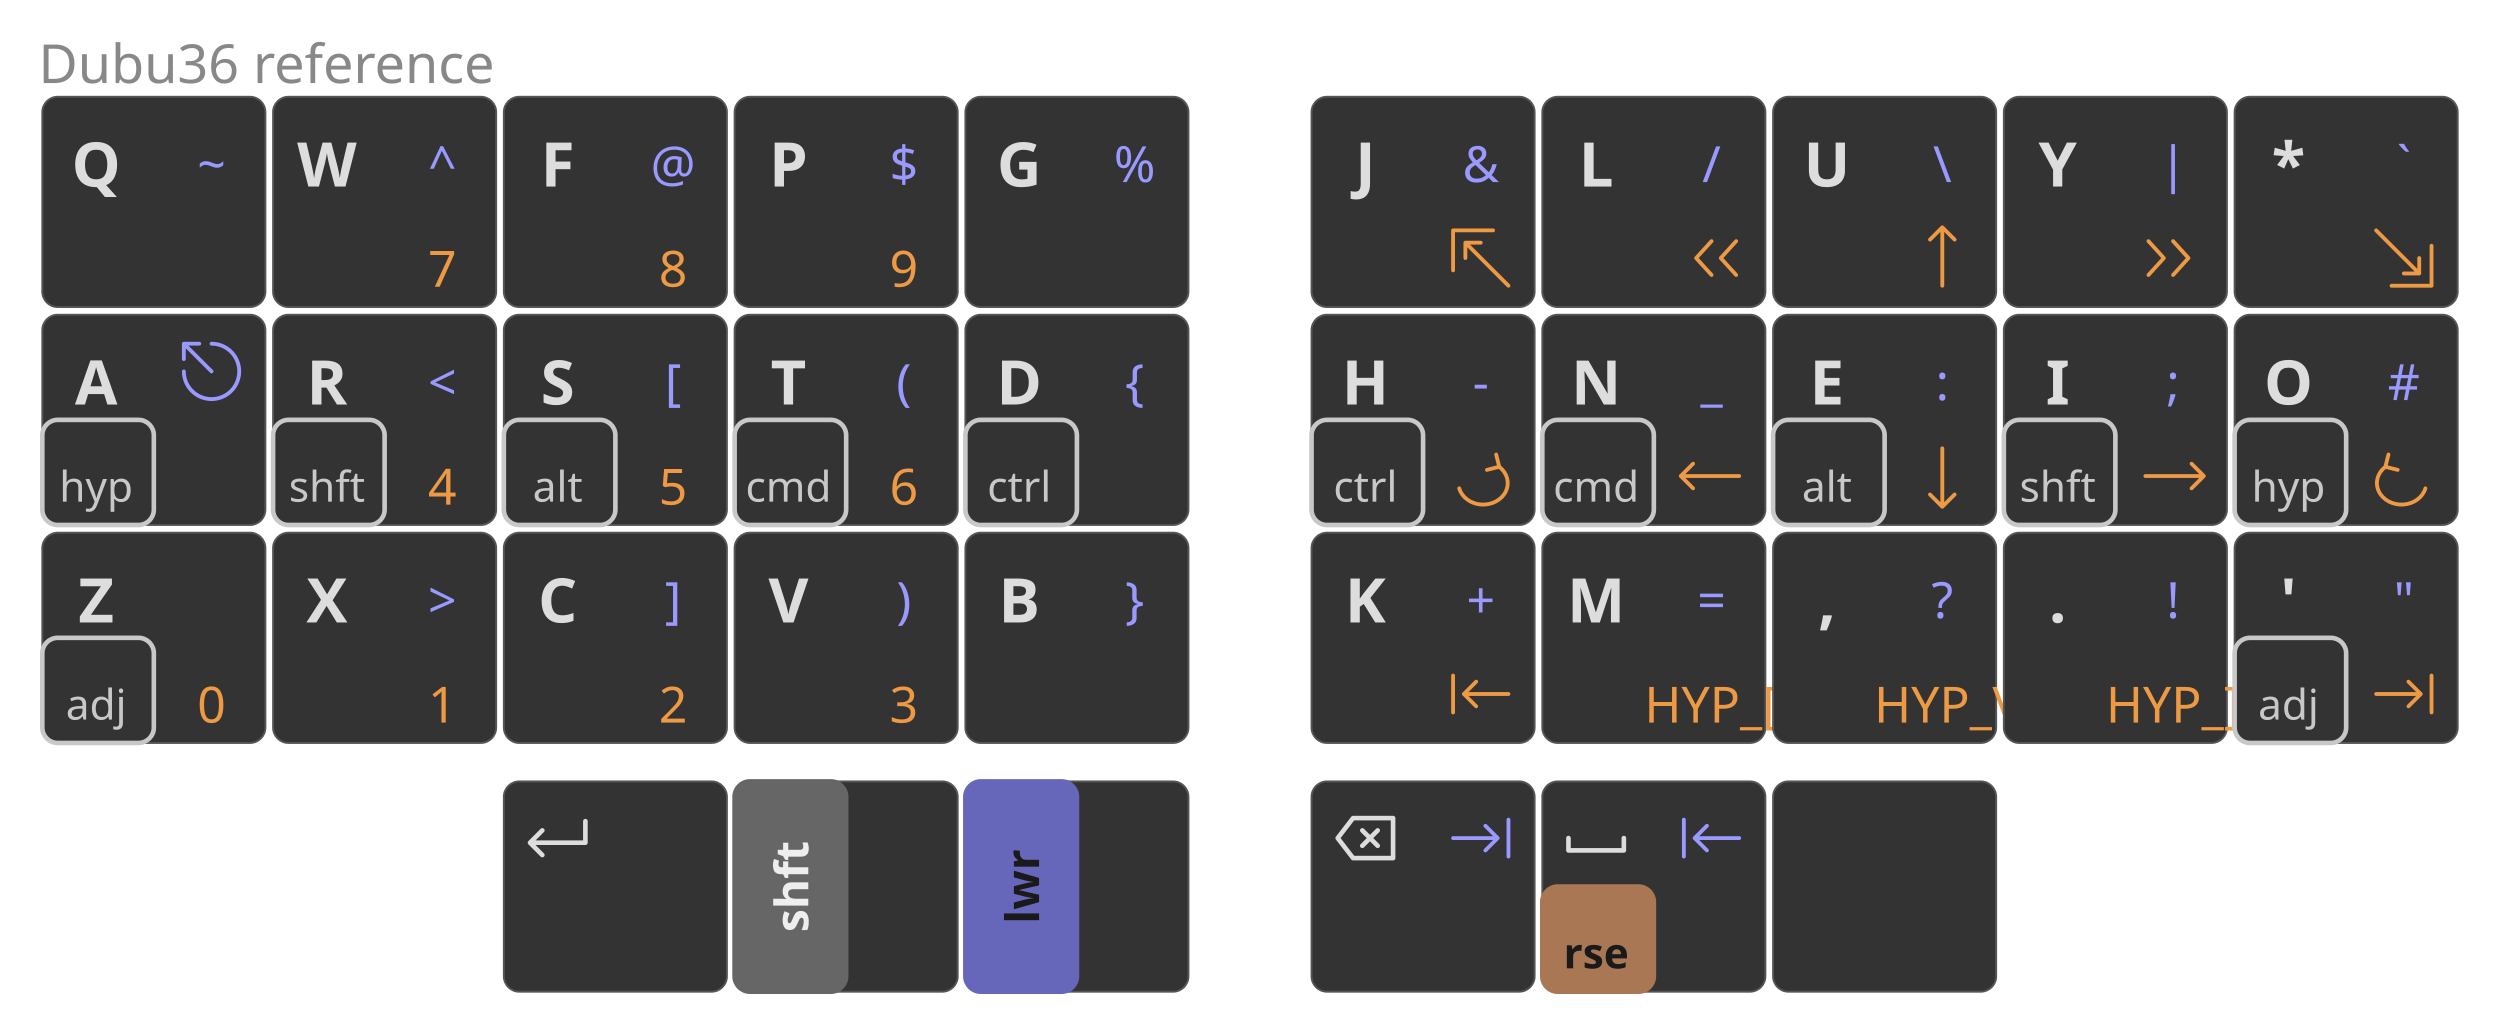
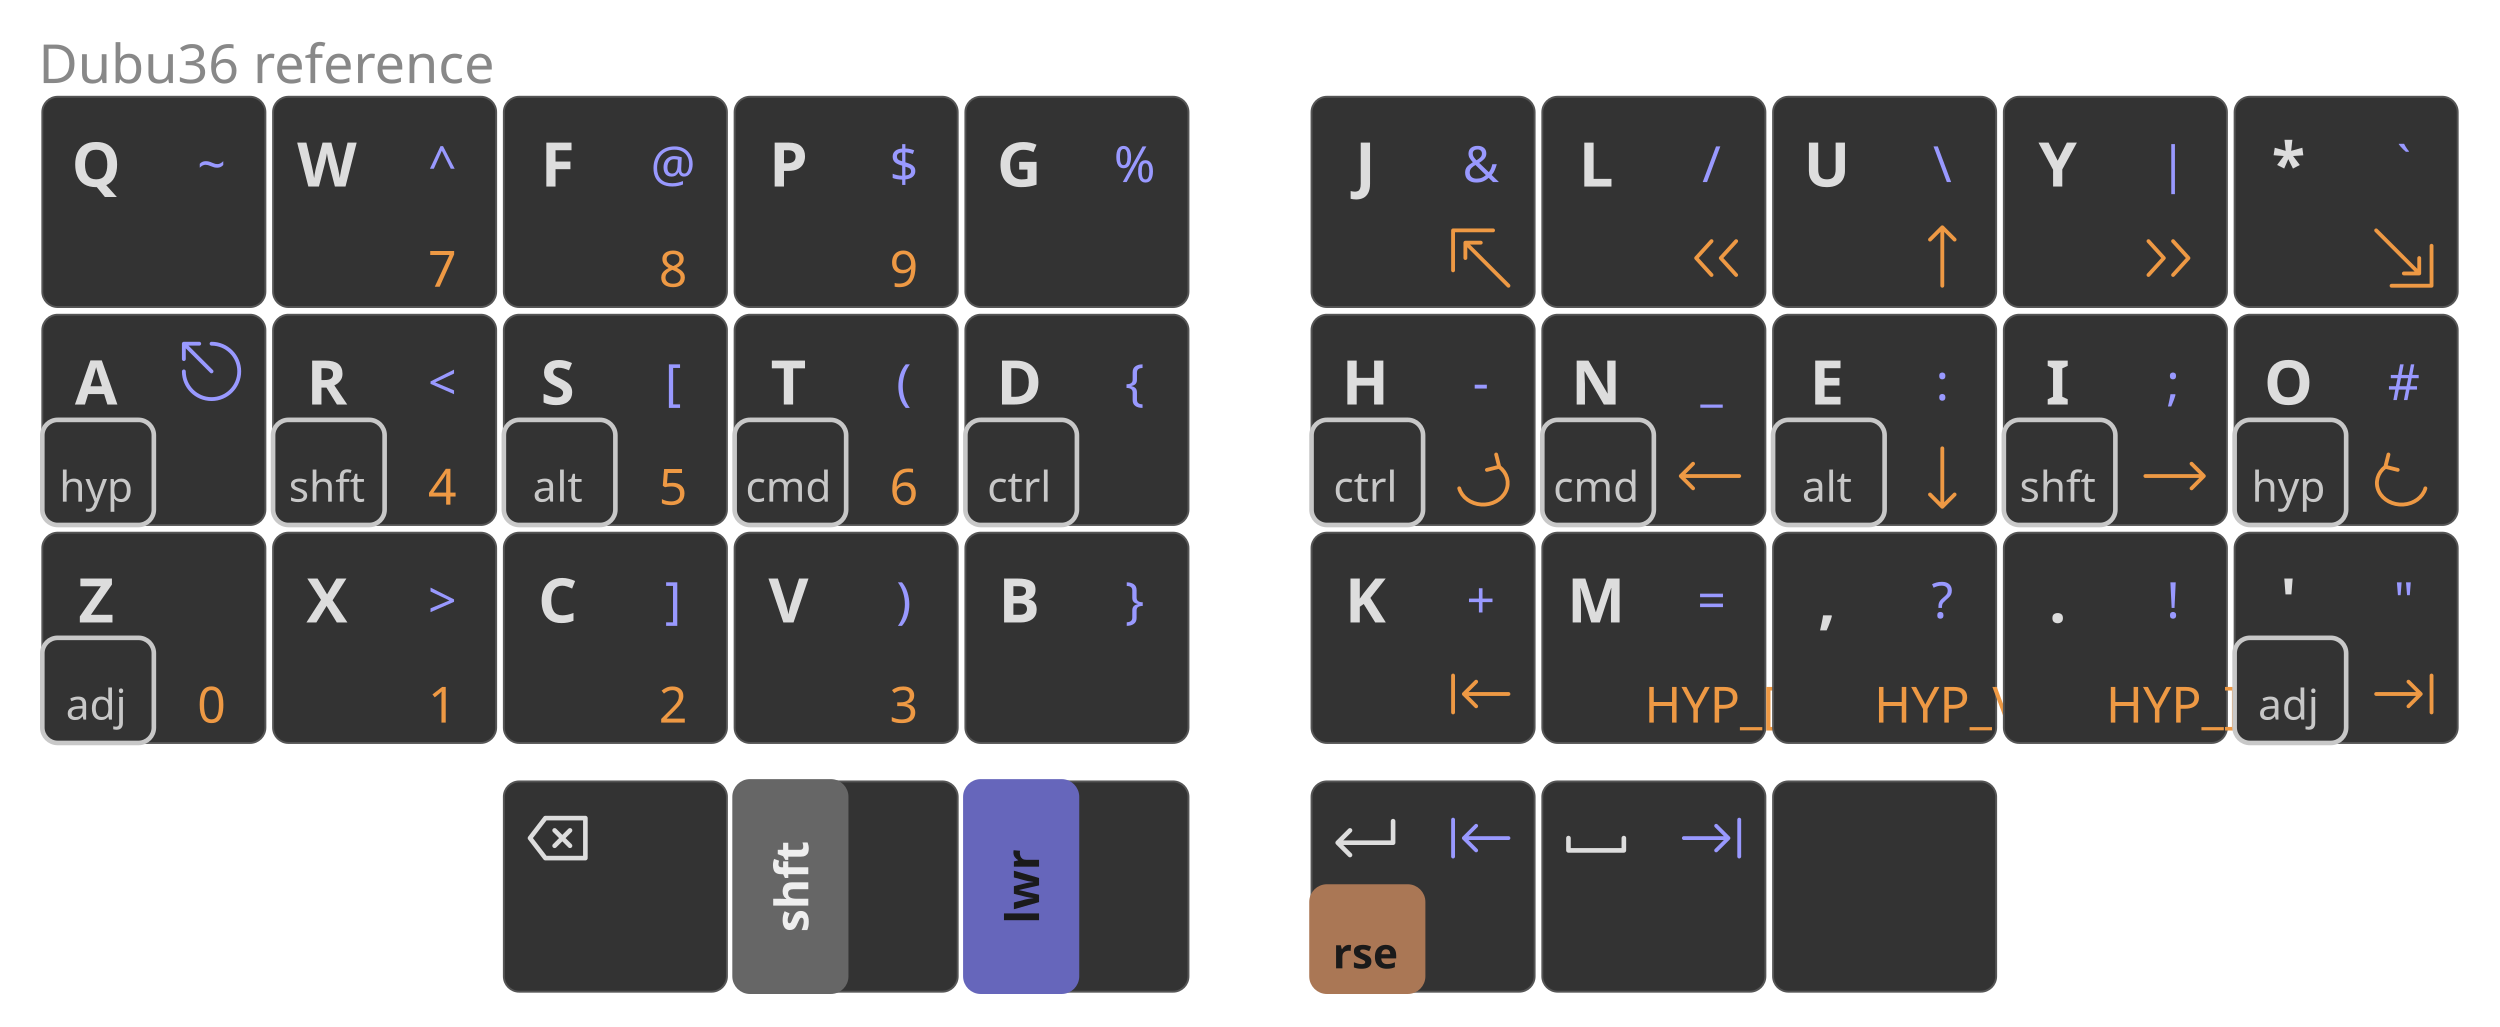
<svg xmlns="http://www.w3.org/2000/svg" class="keymap" width="650" height="267" viewBox="-10 -24 650.0 266.68">
  <style>svg.keymap { background: #1e1e2e; font-family: sans-serif; }
    rect.keycap { fill: #333333; stroke: #555555; stroke-width: 0.5px; }
    text { fill: #c8c8c8; text-anchor: middle; dominant-baseline: central; }
    text.base { font-size: 16px; font-weight: 600; fill: #dddddd; }
    text.hold { font-size: 11px; }
    text.sym { font-size: 13px; fill: #9999ff; }
    text.num { font-size: 13px; fill: #ee9944; }
    text.oneshot { font-size: 12px; font-weight: 600; }
    use.glyph { fill: none; stroke: #c8c8c8; stroke-width: 2.5px;
                stroke-linecap: round; stroke-linejoin: round; }
    use.glyph.base { stroke: #dddddd; stroke-width: 3px; }
    use.glyph.sym { stroke: #9999ff; }
    use.glyph.num { stroke: #ee9944; }
    rect.hold-box { stroke-width: 1.2px; }
    rect.hold-box.tap-preferred.mod { fill: none; stroke: #c8c8c8; }
    rect.hold-box.tap-preferred.sym { fill: none; stroke: #9999ff; }
    rect.hold-box.tap-preferred.nav { fill: none; stroke: #ee9944; }
    rect.hold-box.hold-preferred.mod { fill: #666666; stroke: #666666; }
    rect.hold-box.hold-preferred.sym { fill: #6666bb; stroke: #6666bb; }
    rect.hold-box.hold-preferred.nav { fill: #aa7755; stroke: #aa7755; }
    rect.hold-box.oneshot.mod { fill: #666666; stroke: #666666; }
    rect.hold-box.oneshot.sym { fill: #6666bb; stroke: #6666bb; }
    rect.hold-box.oneshot.nav { fill: #aa7755; stroke: #aa7755; }
    text.hold.hold-preferred.mod, text.oneshot.mod { fill: #eeeeee; font-weight: 700; }
    text.hold.hold-preferred.sym, text.oneshot.sym,
    text.hold.hold-preferred.nav, text.oneshot.nav { fill: #1a1a1a; font-weight: 700; }
    text.hold.tap-preferred { fill: #c8c8c8; }
    text.title { font-size: 14px; fill: #888888; text-anchor: start; }</style>
  <defs>
    <path id="glyph_backspace" class="symbol" transform="scale(0.4) translate(-24,-30)" d="M22,19l10,10 M22,29l10-10 M6,24l10,13h26v-26h-26z" />
    <path id="glyph_delete-word" class="symbol" transform="scale(0.4) translate(-24,-30)" d="M22,19l10,10 M22,29l10-10 M6,24l10,13h26v-26h-26z M6,17l-6,7,6,7" />
    <path id="glyph_return" class="symbol" transform="scale(0.4) translate(-24,-30)" d="M42,13V27H6 m8-8l-8,8l8,8" />
    <path id="glyph_space" class="symbol" transform="scale(0.4) translate(-24,-30)" d="M42,24V32H6V24" />
    <path id="glyph_escape" class="symbol" transform="scale(0.4) translate(-24,-30)" d="M24,24l-18-18 m0,10v-10h10 M24,6A18,18,0,1,1,6,24" />
    <path id="glyph_up" class="symbol" transform="scale(0.4) translate(-24,-30)" d="M24,42v-36 m-8,6l8-8l8,8" />
    <path id="glyph_down" class="symbol" transform="scale(0.4) translate(-24,-30)" d="M24,6v36 m-8,-6l8,8l8-8" />
    <path id="glyph_left" class="symbol" transform="scale(0.4) translate(-24,-30)" d="M42,24h-36 m6-8l-8,8l8,8" />
    <path id="glyph_right" class="symbol" transform="scale(0.4) translate(-24,-30)" d="M6,24h36 m-6-8l8,8l-8,8" />
    <path id="glyph_tab" class="symbol" transform="scale(0.4) translate(-24,-30)" d="M6,24h27 m-6-8l8,8l-8,8 M42,12V36" />
    <path id="glyph_btab" class="symbol" transform="scale(0.4) translate(-24,-30)" d="M42,24h-27 m6-8l-8,8l8,8 M6,12V36" />
    <path id="glyph_home" class="symbol" transform="scale(0.4) translate(-24,-30)" d="M42,42l-28-28 m0,10v-10h10 m8-8h-26v26" />
    <path id="glyph_end" class="symbol" transform="scale(0.4) translate(-24,-30)" d="M6,6l28,28 m0-10v10h-10 m-8,8h26v-26" />
    <path id="glyph_word-right" class="symbol" transform="scale(0.4) translate(-24,-30)" d="M8,13l10,11-10,11 M24,13l10,11-10,11" />
    <path id="glyph_word-left" class="symbol" transform="scale(0.4) translate(-24,-30)" d="M40,13l-10,11,10,11 M24,13l-10,11,10,11" />
    <path id="glyph_hist-fwd" class="symbol" transform="scale(0.4) translate(-24,-30)" d="M10,32A16,14,0,1,0,36,18 m-2,-8l2,8l-8,2" />
    <path id="glyph_hist-back" class="symbol" transform="scale(0.4) translate(-24,-30)" d="M38,32A16,14,0,1,1,12,18 m2,-8l-2,8l8,2" />
  </defs>
  <text class="title" x="0" y="-8">Dubu36 reference</text>
  <g transform="translate(0.00,0.00)">
    <rect class="keycap" x="1.0" y="1.0" width="58.0" height="54.67" rx="4.0" ry="4.0" />
    <text class="base" x="15.0" y="18.134">Q</text>
    <text class="sym" x="45.0" y="18.134">~</text>
  </g>
  <g transform="translate(60.00,0.00)">
    <rect class="keycap" x="1.0" y="1.0" width="58.0" height="54.67" rx="4.0" ry="4.0" />
    <text class="base" x="15.0" y="18.134">W</text>
    <text class="sym" x="45.0" y="18.134">^</text>
    <text class="num" x="45.0" y="45.336">7</text>
  </g>
  <g transform="translate(120.00,0.00)">
    <rect class="keycap" x="1.0" y="1.0" width="58.0" height="54.67" rx="4.0" ry="4.0" />
    <text class="base" x="15.0" y="18.134">F</text>
    <text class="sym" x="45.0" y="18.134">@</text>
    <text class="num" x="45.0" y="45.336">8</text>
  </g>
  <g transform="translate(180.00,0.00)">
    <rect class="keycap" x="1.0" y="1.0" width="58.0" height="54.67" rx="4.0" ry="4.0" />
    <text class="base" x="15.0" y="18.134">P</text>
    <text class="sym" x="45.0" y="18.134">$</text>
    <text class="num" x="45.0" y="45.336">9</text>
  </g>
  <g transform="translate(240.00,0.00)">
    <rect class="keycap" x="1.0" y="1.0" width="58.0" height="54.67" rx="4.0" ry="4.0" />
    <text class="base" x="15.0" y="18.134">G</text>
    <text class="sym" x="45.0" y="18.134">%</text>
  </g>
  <g transform="translate(330.00,0.00)">
    <rect class="keycap" x="1.0" y="1.0" width="58.0" height="54.67" rx="4.0" ry="4.0" />
    <text class="base" x="15.0" y="18.134">J</text>
    <text class="sym" x="45.0" y="18.134">&amp;</text>
    <use class="glyph num" href="#glyph_home" x="45.0" y="45.336" />
  </g>
  <g transform="translate(390.00,0.00)">
    <rect class="keycap" x="1.0" y="1.0" width="58.0" height="54.67" rx="4.0" ry="4.0" />
    <text class="base" x="15.0" y="18.134">L</text>
    <text class="sym" x="45.0" y="18.134">/</text>
    <use class="glyph num" href="#glyph_word-left" x="45.0" y="45.336" />
  </g>
  <g transform="translate(450.00,0.00)">
    <rect class="keycap" x="1.0" y="1.0" width="58.0" height="54.67" rx="4.0" ry="4.0" />
    <text class="base" x="15.0" y="18.134">U</text>
    <text class="sym" x="45.0" y="18.134">\</text>
    <use class="glyph num" href="#glyph_up" x="45.0" y="45.336" />
  </g>
  <g transform="translate(510.00,0.00)">
    <rect class="keycap" x="1.0" y="1.0" width="58.0" height="54.67" rx="4.0" ry="4.0" />
    <text class="base" x="15.0" y="18.134">Y</text>
    <text class="sym" x="45.0" y="18.134">|</text>
    <use class="glyph num" href="#glyph_word-right" x="45.0" y="45.336" />
  </g>
  <g transform="translate(570.00,0.00)">
    <rect class="keycap" x="1.0" y="1.0" width="58.0" height="54.67" rx="4.0" ry="4.0" />
    <text class="base" x="15.0" y="18.134">*</text>
    <text class="sym" x="45.0" y="18.134">`</text>
    <use class="glyph num" href="#glyph_end" x="45.0" y="45.336" />
  </g>
  <g transform="translate(0.00,56.67)">
    <rect class="keycap" x="1.0" y="1.0" width="58.0" height="54.67" rx="4.0" ry="4.0" />
    <rect class="hold-box tap-preferred mod" x="1.0" y="28.335" width="29.0" height="27.335" rx="4.0" ry="4.0" />
    <text class="base" x="15.0" y="18.134">A</text>
    <text class="hold tap-preferred mod" x="15.0" y="45.336">hyp</text>
    <use class="glyph sym" href="#glyph_escape" x="45.0" y="18.134" />
  </g>
  <g transform="translate(60.00,56.67)">
    <rect class="keycap" x="1.0" y="1.0" width="58.0" height="54.67" rx="4.0" ry="4.0" />
    <rect class="hold-box tap-preferred mod" x="1.0" y="28.335" width="29.0" height="27.335" rx="4.0" ry="4.0" />
    <text class="base" x="15.0" y="18.134">R</text>
    <text class="hold tap-preferred mod" x="15.0" y="45.336">shft</text>
    <text class="sym" x="45.0" y="18.134">&lt;</text>
    <text class="num" x="45.0" y="45.336">4</text>
  </g>
  <g transform="translate(120.00,56.67)">
    <rect class="keycap" x="1.0" y="1.0" width="58.0" height="54.67" rx="4.0" ry="4.0" />
    <rect class="hold-box tap-preferred mod" x="1.0" y="28.335" width="29.0" height="27.335" rx="4.0" ry="4.0" />
    <text class="base" x="15.0" y="18.134">S</text>
    <text class="hold tap-preferred mod" x="15.0" y="45.336">alt</text>
    <text class="sym" x="45.0" y="18.134">[</text>
    <text class="num" x="45.0" y="45.336">5</text>
  </g>
  <g transform="translate(180.00,56.67)">
    <rect class="keycap" x="1.0" y="1.0" width="58.0" height="54.67" rx="4.0" ry="4.0" />
    <rect class="hold-box tap-preferred mod" x="1.0" y="28.335" width="29.0" height="27.335" rx="4.0" ry="4.0" />
    <text class="base" x="15.0" y="18.134">T</text>
    <text class="hold tap-preferred mod" x="15.0" y="45.336">cmd</text>
    <text class="sym" x="45.0" y="18.134">(</text>
    <text class="num" x="45.0" y="45.336">6</text>
  </g>
  <g transform="translate(240.00,56.67)">
    <rect class="keycap" x="1.0" y="1.0" width="58.0" height="54.67" rx="4.0" ry="4.0" />
    <rect class="hold-box tap-preferred mod" x="1.0" y="28.335" width="29.0" height="27.335" rx="4.0" ry="4.0" />
    <text class="base" x="15.0" y="18.134">D</text>
    <text class="hold tap-preferred mod" x="15.0" y="45.336">ctrl</text>
    <text class="sym" x="45.0" y="18.134">{</text>
  </g>
  <g transform="translate(330.00,56.67)">
    <rect class="keycap" x="1.0" y="1.0" width="58.0" height="54.67" rx="4.0" ry="4.0" />
    <rect class="hold-box tap-preferred mod" x="1.0" y="28.335" width="29.0" height="27.335" rx="4.0" ry="4.0" />
    <text class="base" x="15.0" y="18.134">H</text>
    <text class="hold tap-preferred mod" x="15.0" y="45.336">ctrl</text>
    <text class="sym" x="45.0" y="18.134">-</text>
    <use class="glyph num" href="#glyph_hist-fwd" x="45.0" y="45.336" />
  </g>
  <g transform="translate(390.00,56.67)">
    <rect class="keycap" x="1.0" y="1.0" width="58.0" height="54.67" rx="4.0" ry="4.0" />
    <rect class="hold-box tap-preferred mod" x="1.0" y="28.335" width="29.0" height="27.335" rx="4.0" ry="4.0" />
    <text class="base" x="15.0" y="18.134">N</text>
    <text class="hold tap-preferred mod" x="15.0" y="45.336">cmd</text>
    <text class="sym" x="45.0" y="18.134">_</text>
    <use class="glyph num" href="#glyph_left" x="45.0" y="45.336" />
  </g>
  <g transform="translate(450.00,56.67)">
    <rect class="keycap" x="1.0" y="1.0" width="58.0" height="54.67" rx="4.0" ry="4.0" />
    <rect class="hold-box tap-preferred mod" x="1.0" y="28.335" width="29.0" height="27.335" rx="4.0" ry="4.0" />
    <text class="base" x="15.0" y="18.134">E</text>
    <text class="hold tap-preferred mod" x="15.0" y="45.336">alt</text>
    <text class="sym" x="45.0" y="18.134">:</text>
    <use class="glyph num" href="#glyph_down" x="45.0" y="45.336" />
  </g>
  <g transform="translate(510.00,56.67)">
    <rect class="keycap" x="1.0" y="1.0" width="58.0" height="54.67" rx="4.0" ry="4.0" />
    <rect class="hold-box tap-preferred mod" x="1.0" y="28.335" width="29.0" height="27.335" rx="4.0" ry="4.0" />
    <text class="base" x="15.0" y="18.134">I</text>
    <text class="hold tap-preferred mod" x="15.0" y="45.336">shft</text>
    <text class="sym" x="45.0" y="18.134">;</text>
    <use class="glyph num" href="#glyph_right" x="45.0" y="45.336" />
  </g>
  <g transform="translate(570.00,56.67)">
    <rect class="keycap" x="1.0" y="1.0" width="58.0" height="54.67" rx="4.0" ry="4.0" />
    <rect class="hold-box tap-preferred mod" x="1.0" y="28.335" width="29.0" height="27.335" rx="4.0" ry="4.0" />
    <text class="base" x="15.0" y="18.134">O</text>
    <text class="hold tap-preferred mod" x="15.0" y="45.336">hyp</text>
    <text class="sym" x="45.0" y="18.134">#</text>
    <use class="glyph num" href="#glyph_hist-back" x="45.0" y="45.336" />
  </g>
  <g transform="translate(0.00,113.34)">
    <rect class="keycap" x="1.0" y="1.0" width="58.0" height="54.67" rx="4.0" ry="4.0" />
    <rect class="hold-box tap-preferred mod" x="1.0" y="28.335" width="29.0" height="27.335" rx="4.0" ry="4.0" />
    <text class="base" x="15.0" y="18.134">Z</text>
    <text class="hold tap-preferred mod" x="15.0" y="45.336">adj</text>
    <text class="num" x="45.0" y="45.336">0</text>
  </g>
  <g transform="translate(60.00,113.34)">
    <rect class="keycap" x="1.0" y="1.0" width="58.0" height="54.67" rx="4.0" ry="4.0" />
    <text class="base" x="15.0" y="18.134">X</text>
    <text class="sym" x="45.0" y="18.134">&gt;</text>
    <text class="num" x="45.0" y="45.336">1</text>
  </g>
  <g transform="translate(120.00,113.34)">
    <rect class="keycap" x="1.0" y="1.0" width="58.0" height="54.67" rx="4.0" ry="4.0" />
    <text class="base" x="15.0" y="18.134">C</text>
    <text class="sym" x="45.0" y="18.134">]</text>
    <text class="num" x="45.0" y="45.336">2</text>
  </g>
  <g transform="translate(180.00,113.34)">
    <rect class="keycap" x="1.0" y="1.0" width="58.0" height="54.67" rx="4.0" ry="4.0" />
    <text class="base" x="15.0" y="18.134">V</text>
    <text class="sym" x="45.0" y="18.134">)</text>
    <text class="num" x="45.0" y="45.336">3</text>
  </g>
  <g transform="translate(240.00,113.34)">
    <rect class="keycap" x="1.0" y="1.0" width="58.0" height="54.67" rx="4.0" ry="4.0" />
    <text class="base" x="15.0" y="18.134">B</text>
    <text class="sym" x="45.0" y="18.134">}</text>
  </g>
  <g transform="translate(330.00,113.34)">
    <rect class="keycap" x="1.0" y="1.0" width="58.0" height="54.67" rx="4.0" ry="4.0" />
    <text class="base" x="15.0" y="18.134">K</text>
    <text class="sym" x="45.0" y="18.134">+</text>
    <use class="glyph num" href="#glyph_btab" x="45.0" y="45.336" />
  </g>
  <g transform="translate(390.00,113.34)">
    <rect class="keycap" x="1.0" y="1.0" width="58.0" height="54.67" rx="4.0" ry="4.0" />
    <text class="base" x="15.0" y="18.134">M</text>
    <text class="sym" x="45.0" y="18.134">=</text>
    <text class="num" x="45.0" y="45.336">HYP_[</text>
  </g>
  <g transform="translate(450.00,113.34)">
    <rect class="keycap" x="1.0" y="1.0" width="58.0" height="54.67" rx="4.0" ry="4.0" />
    <text class="base" x="15.0" y="18.134">,</text>
    <text class="sym" x="45.0" y="18.134">?</text>
    <text class="num" x="45.0" y="45.336">HYP_\</text>
  </g>
  <g transform="translate(510.00,113.34)">
    <rect class="keycap" x="1.0" y="1.0" width="58.0" height="54.67" rx="4.0" ry="4.0" />
    <text class="base" x="15.0" y="18.134">.</text>
    <text class="sym" x="45.0" y="18.134">!</text>
    <text class="num" x="45.0" y="45.336">HYP_]</text>
  </g>
  <g transform="translate(570.00,113.34)">
    <rect class="keycap" x="1.0" y="1.0" width="58.0" height="54.67" rx="4.0" ry="4.0" />
    <rect class="hold-box tap-preferred mod" x="1.0" y="28.335" width="29.0" height="27.335" rx="4.0" ry="4.0" />
    <text class="base" x="15.0" y="18.134">'</text>
    <text class="hold tap-preferred mod" x="15.0" y="45.336">adj</text>
    <text class="sym" x="45.0" y="18.134">"</text>
    <use class="glyph num" href="#glyph_tab" x="45.0" y="45.336" />
  </g>
  <g transform="translate(120.00,178.01)">
    <rect class="keycap" x="1.0" y="1.0" width="58.0" height="54.67" rx="4.0" ry="4.0" />
-     <use class="glyph base" href="#glyph_return" x="15.0" y="18.134" />
+     <use class="glyph base" href="#glyph_backspace" x="15.0" y="18.134" />
  </g>
  <g transform="translate(180.00,178.01)">
    <rect class="keycap" x="1.0" y="1.0" width="58.0" height="54.67" rx="4.0" ry="4.0" />
    <rect class="hold-box oneshot mod" x="1.0" y="1.0" width="29.0" height="54.67" rx="4.0" ry="4.0" />
    <text class="oneshot mod" transform="translate(15.5,28.335) rotate(-90)">shft</text>
  </g>
  <g transform="translate(240.00,178.01)">
    <rect class="keycap" x="1.0" y="1.0" width="58.0" height="54.67" rx="4.0" ry="4.0" />
    <rect class="hold-box oneshot sym" x="1.0" y="1.0" width="29.0" height="54.67" rx="4.0" ry="4.0" />
    <text class="oneshot sym" transform="translate(15.5,28.335) rotate(-90)">lwr</text>
  </g>
  <g transform="translate(330.00,178.01)">
    <rect class="keycap" x="1.0" y="1.0" width="58.0" height="54.67" rx="4.0" ry="4.0" />
-     <use class="glyph base" href="#glyph_backspace" x="15.0" y="18.134" />
-     <use class="glyph sym" href="#glyph_tab" x="45.0" y="18.134" />
-   </g>
-   <g transform="translate(390.00,178.01)">
-     <rect class="keycap" x="1.0" y="1.0" width="58.0" height="54.67" rx="4.0" ry="4.0" />
    <rect class="hold-box hold-preferred nav" x="1.0" y="28.335" width="29.0" height="27.335" rx="4.0" ry="4.0" />
-     <use class="glyph base" href="#glyph_space" x="15.0" y="18.134" />
+     <use class="glyph base" href="#glyph_return" x="15.0" y="18.134" />
    <text class="hold hold-preferred nav" x="15.0" y="45.336">rse</text>
    <use class="glyph sym" href="#glyph_btab" x="45.0" y="18.134" />
  </g>
+   <g transform="translate(390.00,178.01)">
+     <rect class="keycap" x="1.0" y="1.0" width="58.0" height="54.67" rx="4.0" ry="4.0" />
+     <use class="glyph base" href="#glyph_space" x="15.0" y="18.134" />
+     <use class="glyph sym" href="#glyph_tab" x="45.0" y="18.134" />
+   </g>
  <g transform="translate(450.00,178.01)">
    <rect class="keycap" x="1.0" y="1.0" width="58.0" height="54.67" rx="4.0" ry="4.0" />
  </g>
</svg>
